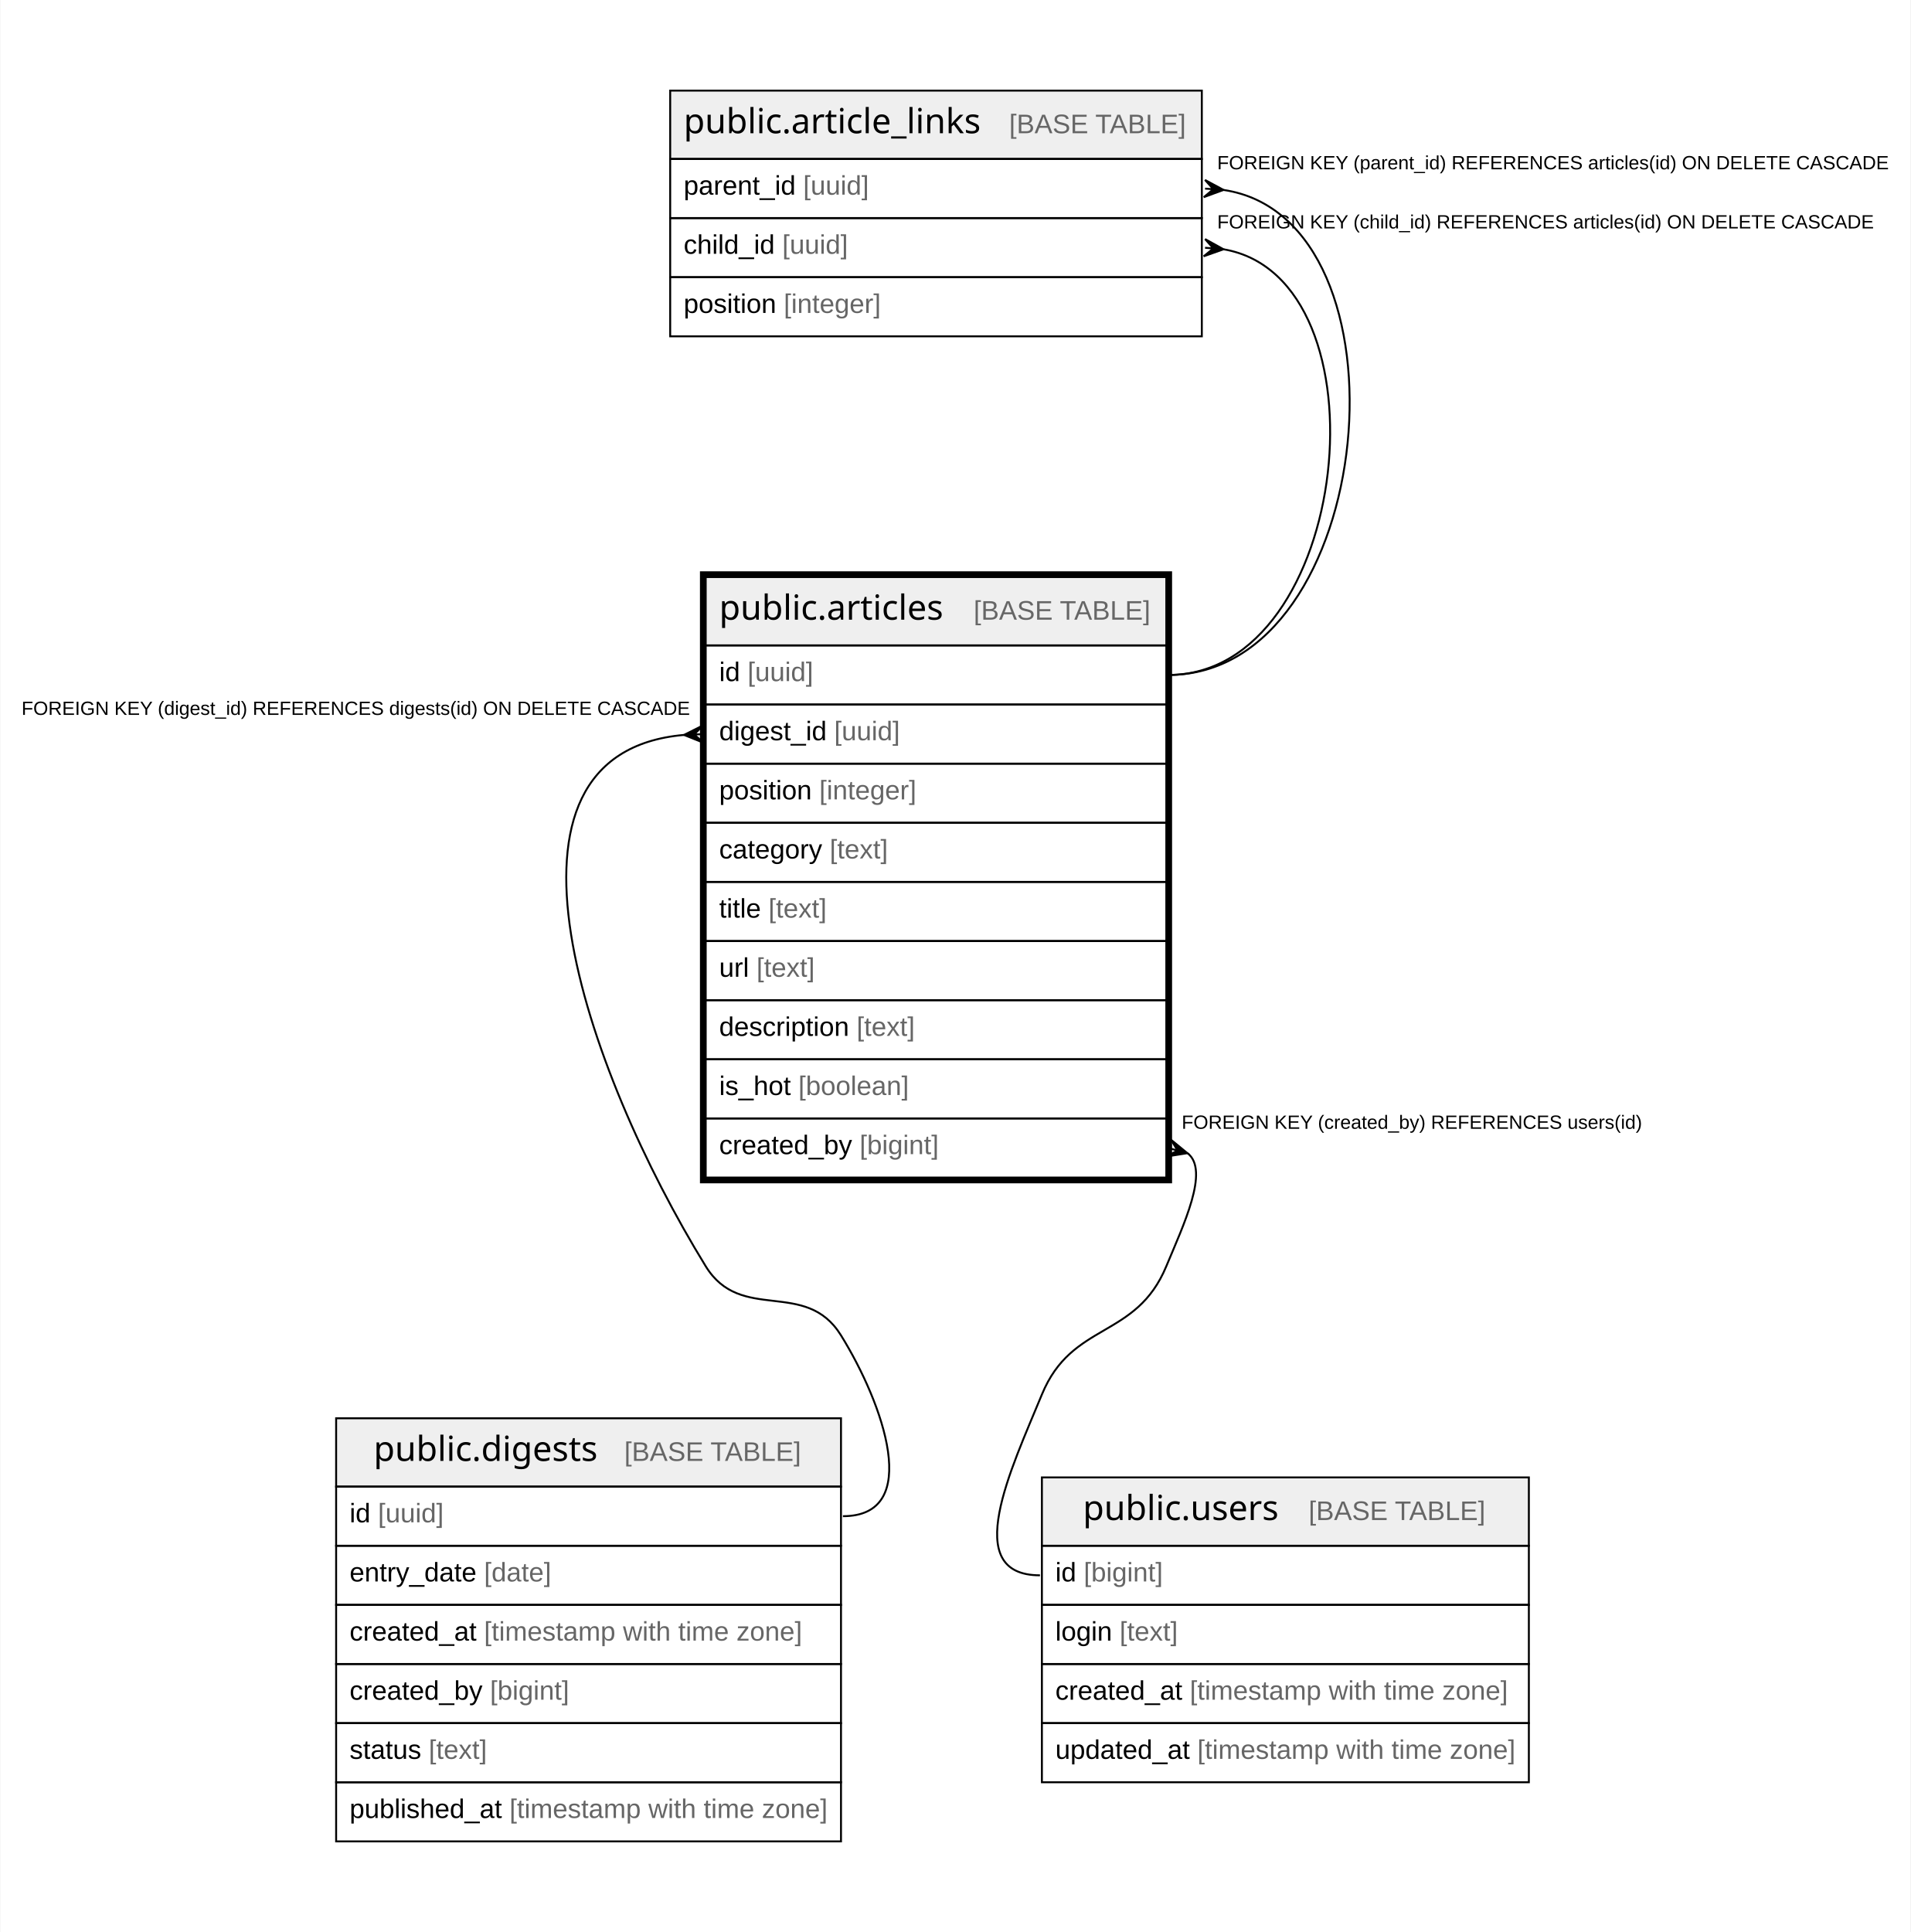
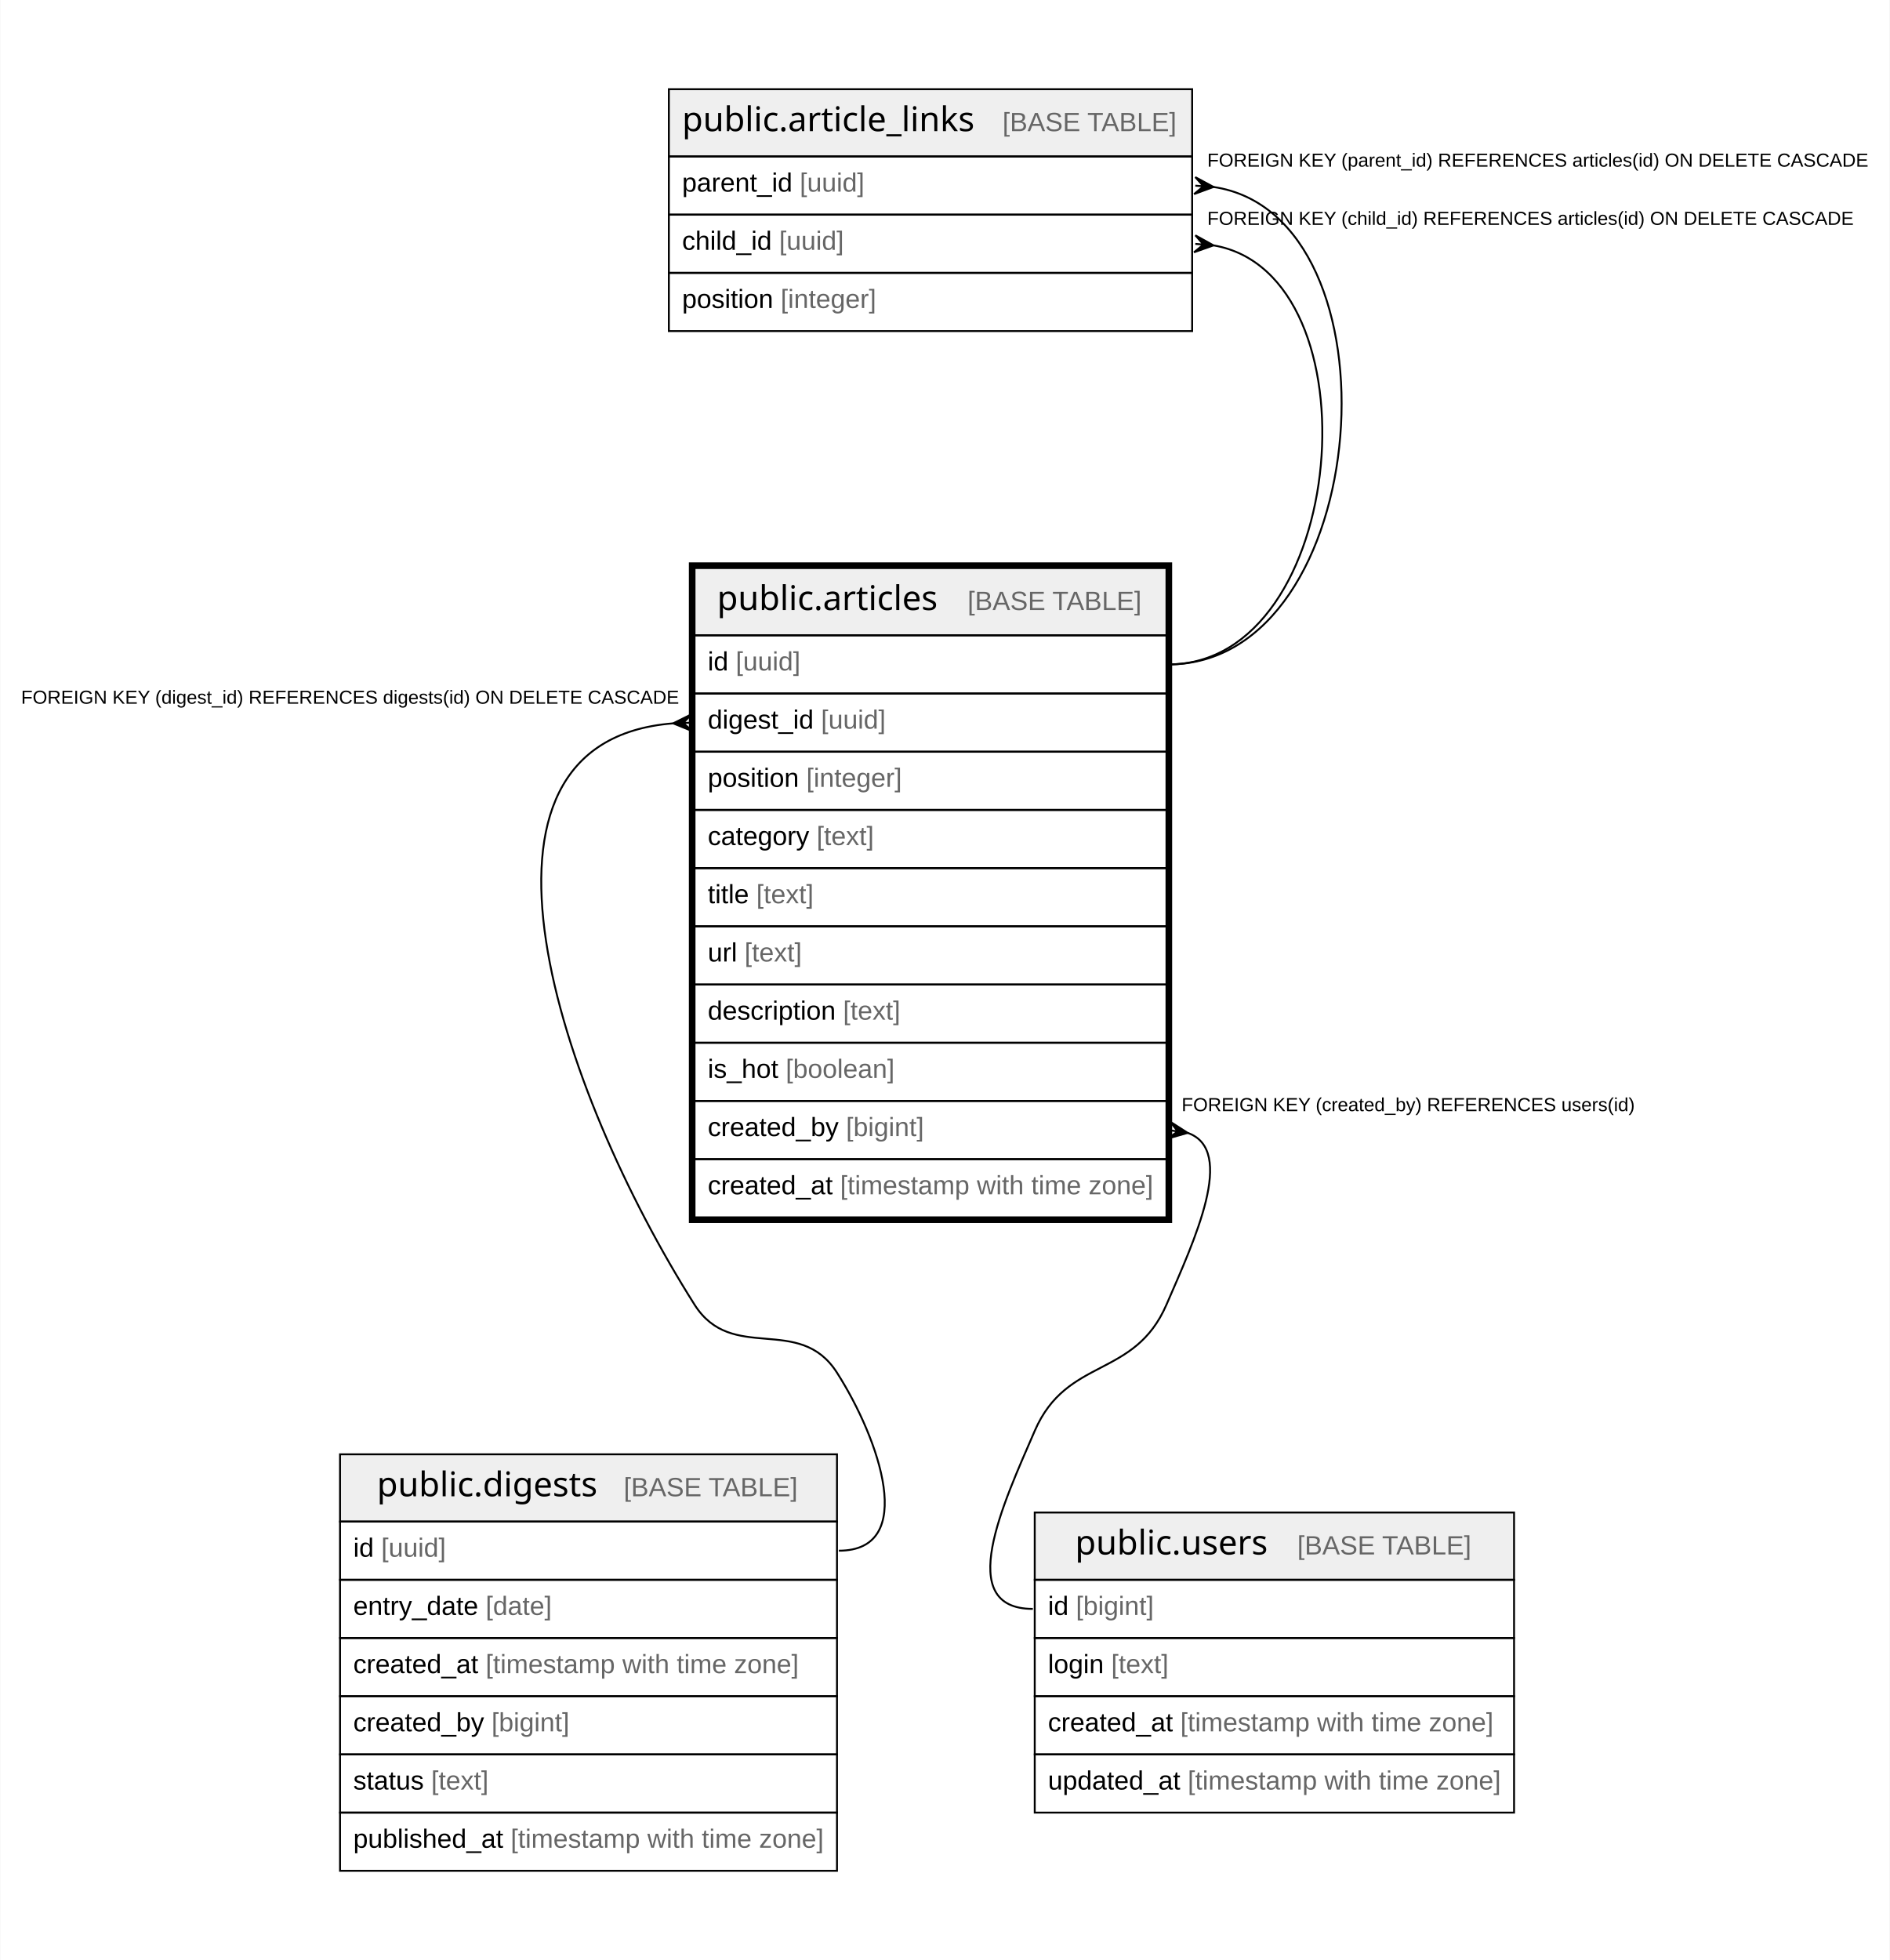
- <svg xmlns="http://www.w3.org/2000/svg" width="995pt" height="1006pt" viewBox="0.00 0.00 994.96 1006.40">
-   <g id="graph0" class="graph" transform="scale(1 1) rotate(0) translate(4 1002.4)">
-     <polygon fill="white" stroke="none" points="-4,4 -4,-1002.4 990.96,-1002.4 990.96,4 -4,4" />
+ <svg xmlns="http://www.w3.org/2000/svg" width="1000pt" height="1037pt" viewBox="0.00 0.00 999.87 1037.20">
+   <g id="graph0" class="graph" transform="scale(1 1) rotate(0) translate(4 1033.2)">
+     <polygon fill="white" stroke="none" points="-4,4 -4,-1033.2 995.87,-1033.2 995.87,4 -4,4" />
    <g id="node1" class="node">
-       <polygon fill="#efefef" stroke="none" points="363.42,-666.2 363.42,-701.8 603.37,-701.8 603.37,-666.2 363.42,-666.2" />
-       <polygon fill="none" stroke="black" points="363.42,-666.2 363.42,-701.8 603.37,-701.8 603.37,-666.2 363.42,-666.2" />
-       <text text-anchor="start" x="370.42" y="-679.6" font-family="Arial Bold" font-size="18.00">public.articles</text>
-       <text text-anchor="start" x="471.88" y="-679.6" font-family="Arial" font-size="14.00">    </text>
-       <text text-anchor="start" x="503" y="-679.6" font-family="Arial" font-size="14.00" fill="#666666">[BASE TABLE]</text>
-       <polygon fill="none" stroke="black" points="363.42,-635.4 363.42,-666.2 603.37,-666.2 603.37,-635.4 363.42,-635.4" />
-       <text text-anchor="start" x="370.42" y="-647.6" font-family="Arial" font-size="14.00">id </text>
-       <text text-anchor="start" x="385.21" y="-647.6" font-family="Arial" font-size="14.00" fill="#666666">[uuid]</text>
-       <polygon fill="none" stroke="black" points="363.42,-604.6 363.42,-635.4 603.37,-635.4 603.37,-604.6 363.42,-604.6" />
-       <text text-anchor="start" x="370.42" y="-616.8" font-family="Arial" font-size="14.00">digest_id </text>
-       <text text-anchor="start" x="430.35" y="-616.8" font-family="Arial" font-size="14.00" fill="#666666">[uuid]</text>
-       <polygon fill="none" stroke="black" points="363.42,-573.8 363.42,-604.6 603.37,-604.6 603.37,-573.8 363.42,-573.8" />
-       <text text-anchor="start" x="370.42" y="-586" font-family="Arial" font-size="14.00">position </text>
-       <text text-anchor="start" x="422.57" y="-586" font-family="Arial" font-size="14.00" fill="#666666">[integer]</text>
-       <polygon fill="none" stroke="black" points="363.42,-543 363.42,-573.8 603.37,-573.8 603.37,-543 363.42,-543" />
-       <text text-anchor="start" x="370.42" y="-555.2" font-family="Arial" font-size="14.00">category </text>
-       <text text-anchor="start" x="428.01" y="-555.2" font-family="Arial" font-size="14.00" fill="#666666">[text]</text>
-       <polygon fill="none" stroke="black" points="363.42,-512.2 363.42,-543 603.37,-543 603.37,-512.2 363.42,-512.2" />
-       <text text-anchor="start" x="370.42" y="-524.4" font-family="Arial" font-size="14.00">title </text>
-       <text text-anchor="start" x="396.1" y="-524.4" font-family="Arial" font-size="14.00" fill="#666666">[text]</text>
-       <polygon fill="none" stroke="black" points="363.42,-481.4 363.42,-512.2 603.37,-512.2 603.37,-481.4 363.42,-481.4" />
-       <text text-anchor="start" x="370.42" y="-493.6" font-family="Arial" font-size="14.00">url </text>
-       <text text-anchor="start" x="389.87" y="-493.6" font-family="Arial" font-size="14.00" fill="#666666">[text]</text>
-       <polygon fill="none" stroke="black" points="363.42,-450.6 363.42,-481.4 603.37,-481.4 603.37,-450.6 363.42,-450.6" />
-       <text text-anchor="start" x="370.42" y="-462.8" font-family="Arial" font-size="14.00">description </text>
-       <text text-anchor="start" x="442.02" y="-462.8" font-family="Arial" font-size="14.00" fill="#666666">[text]</text>
-       <polygon fill="none" stroke="black" points="363.42,-419.8 363.42,-450.6 603.37,-450.6 603.37,-419.8 363.42,-419.8" />
-       <text text-anchor="start" x="370.42" y="-432" font-family="Arial" font-size="14.00">is_hot </text>
-       <text text-anchor="start" x="411.67" y="-432" font-family="Arial" font-size="14.00" fill="#666666">[boolean]</text>
-       <polygon fill="none" stroke="black" points="363.42,-389 363.42,-419.8 603.37,-419.8 603.37,-389 363.42,-389" />
-       <text text-anchor="start" x="370.42" y="-401.2" font-family="Arial" font-size="14.00">created_by </text>
-       <text text-anchor="start" x="443.58" y="-401.2" font-family="Arial" font-size="14.00" fill="#666666">[bigint]</text>
-       <polygon fill="none" stroke="black" stroke-width="3" points="361.92,-387.5 361.92,-703.3 604.87,-703.3 604.87,-387.5 361.92,-387.5" />
+       <polygon fill="#efefef" stroke="none" points="363.42,-697 363.42,-732.6 613.19,-732.6 613.19,-697 363.42,-697" />
+       <polygon fill="none" stroke="black" points="363.42,-697 363.42,-732.6 613.19,-732.6 613.19,-697 363.42,-697" />
+       <text text-anchor="start" x="375.33" y="-710.4" font-family="Arial Bold" font-size="18.00">public.articles</text>
+       <text text-anchor="start" x="476.79" y="-710.4" font-family="Arial" font-size="14.00">    </text>
+       <text text-anchor="start" x="507.91" y="-710.4" font-family="Arial" font-size="14.00" fill="#666666">[BASE TABLE]</text>
+       <polygon fill="none" stroke="black" points="363.42,-666.2 363.42,-697 613.19,-697 613.19,-666.2 363.42,-666.2" />
+       <text text-anchor="start" x="370.42" y="-678.4" font-family="Arial" font-size="14.00">id </text>
+       <text text-anchor="start" x="385.21" y="-678.4" font-family="Arial" font-size="14.00" fill="#666666">[uuid]</text>
+       <polygon fill="none" stroke="black" points="363.42,-635.4 363.42,-666.2 613.19,-666.2 613.19,-635.4 363.42,-635.4" />
+       <text text-anchor="start" x="370.42" y="-647.6" font-family="Arial" font-size="14.00">digest_id </text>
+       <text text-anchor="start" x="430.35" y="-647.6" font-family="Arial" font-size="14.00" fill="#666666">[uuid]</text>
+       <polygon fill="none" stroke="black" points="363.42,-604.6 363.42,-635.4 613.19,-635.4 613.19,-604.6 363.42,-604.6" />
+       <text text-anchor="start" x="370.42" y="-616.8" font-family="Arial" font-size="14.00">position </text>
+       <text text-anchor="start" x="422.57" y="-616.8" font-family="Arial" font-size="14.00" fill="#666666">[integer]</text>
+       <polygon fill="none" stroke="black" points="363.42,-573.8 363.42,-604.6 613.19,-604.6 613.19,-573.8 363.42,-573.8" />
+       <text text-anchor="start" x="370.42" y="-586" font-family="Arial" font-size="14.00">category </text>
+       <text text-anchor="start" x="428.01" y="-586" font-family="Arial" font-size="14.00" fill="#666666">[text]</text>
+       <polygon fill="none" stroke="black" points="363.42,-543 363.42,-573.8 613.19,-573.8 613.19,-543 363.42,-543" />
+       <text text-anchor="start" x="370.42" y="-555.2" font-family="Arial" font-size="14.00">title </text>
+       <text text-anchor="start" x="396.1" y="-555.2" font-family="Arial" font-size="14.00" fill="#666666">[text]</text>
+       <polygon fill="none" stroke="black" points="363.42,-512.2 363.42,-543 613.19,-543 613.19,-512.2 363.42,-512.2" />
+       <text text-anchor="start" x="370.42" y="-524.4" font-family="Arial" font-size="14.00">url </text>
+       <text text-anchor="start" x="389.87" y="-524.4" font-family="Arial" font-size="14.00" fill="#666666">[text]</text>
+       <polygon fill="none" stroke="black" points="363.42,-481.4 363.42,-512.2 613.19,-512.2 613.19,-481.4 363.42,-481.4" />
+       <text text-anchor="start" x="370.42" y="-493.6" font-family="Arial" font-size="14.00">description </text>
+       <text text-anchor="start" x="442.02" y="-493.6" font-family="Arial" font-size="14.00" fill="#666666">[text]</text>
+       <polygon fill="none" stroke="black" points="363.42,-450.6 363.42,-481.4 613.19,-481.4 613.19,-450.6 363.42,-450.6" />
+       <text text-anchor="start" x="370.42" y="-462.8" font-family="Arial" font-size="14.00">is_hot </text>
+       <text text-anchor="start" x="411.67" y="-462.8" font-family="Arial" font-size="14.00" fill="#666666">[boolean]</text>
+       <polygon fill="none" stroke="black" points="363.42,-419.8 363.42,-450.6 613.19,-450.6 613.19,-419.8 363.42,-419.8" />
+       <text text-anchor="start" x="370.42" y="-432" font-family="Arial" font-size="14.00">created_by </text>
+       <text text-anchor="start" x="443.58" y="-432" font-family="Arial" font-size="14.00" fill="#666666">[bigint]</text>
+       <polygon fill="none" stroke="black" points="363.42,-389 363.42,-419.8 613.19,-419.8 613.19,-389 363.42,-389" />
+       <text text-anchor="start" x="370.42" y="-401.2" font-family="Arial" font-size="14.00">created_at </text>
+       <text text-anchor="start" x="440.47" y="-401.2" font-family="Arial" font-size="14.00" fill="#666666">[timestamp with time zone]</text>
+       <polygon fill="none" stroke="black" stroke-width="3" points="361.92,-387.5 361.92,-734.1 614.69,-734.1 614.69,-387.5 361.92,-387.5" />
    </g>
    <g id="node3" class="node">
-       <polygon fill="#efefef" stroke="none" points="170.89,-228 170.89,-263.6 433.9,-263.6 433.9,-228 170.89,-228" />
-       <polygon fill="none" stroke="black" points="170.89,-228 170.89,-263.6 433.9,-263.6 433.9,-228 170.89,-228" />
-       <text text-anchor="start" x="190.41" y="-241.4" font-family="Arial Bold" font-size="18.00">public.digests</text>
-       <text text-anchor="start" x="289.9" y="-241.4" font-family="Arial" font-size="14.00">    </text>
-       <text text-anchor="start" x="321.02" y="-241.4" font-family="Arial" font-size="14.00" fill="#666666">[BASE TABLE]</text>
-       <polygon fill="none" stroke="black" points="170.89,-197.2 170.89,-228 433.9,-228 433.9,-197.2 170.89,-197.2" />
-       <text text-anchor="start" x="177.89" y="-209.4" font-family="Arial" font-size="14.00">id </text>
-       <text text-anchor="start" x="192.68" y="-209.4" font-family="Arial" font-size="14.00" fill="#666666">[uuid]</text>
-       <polygon fill="none" stroke="black" points="170.89,-166.4 170.89,-197.2 433.9,-197.2 433.9,-166.4 170.89,-166.4" />
-       <text text-anchor="start" x="177.89" y="-178.6" font-family="Arial" font-size="14.00">entry_date </text>
-       <text text-anchor="start" x="247.94" y="-178.6" font-family="Arial" font-size="14.00" fill="#666666">[date]</text>
-       <polygon fill="none" stroke="black" points="170.89,-135.6 170.89,-166.4 433.9,-166.4 433.9,-135.6 170.89,-135.6" />
-       <text text-anchor="start" x="177.89" y="-147.8" font-family="Arial" font-size="14.00">created_at </text>
-       <text text-anchor="start" x="247.94" y="-147.8" font-family="Arial" font-size="14.00" fill="#666666">[timestamp with time zone]</text>
-       <polygon fill="none" stroke="black" points="170.89,-104.8 170.89,-135.6 433.9,-135.6 433.9,-104.8 170.89,-104.8" />
-       <text text-anchor="start" x="177.89" y="-117" font-family="Arial" font-size="14.00">created_by </text>
-       <text text-anchor="start" x="251.05" y="-117" font-family="Arial" font-size="14.00" fill="#666666">[bigint]</text>
-       <polygon fill="none" stroke="black" points="170.89,-74 170.89,-104.8 433.9,-104.8 433.9,-74 170.89,-74" />
-       <text text-anchor="start" x="177.89" y="-86.2" font-family="Arial" font-size="14.00">status </text>
-       <text text-anchor="start" x="219.13" y="-86.2" font-family="Arial" font-size="14.00" fill="#666666">[text]</text>
-       <polygon fill="none" stroke="black" points="170.89,-43.2 170.89,-74 433.9,-74 433.9,-43.2 170.89,-43.2" />
-       <text text-anchor="start" x="177.89" y="-55.4" font-family="Arial" font-size="14.00">published_at </text>
-       <text text-anchor="start" x="261.18" y="-55.4" font-family="Arial" font-size="14.00" fill="#666666">[timestamp with time zone]</text>
+       <polygon fill="#efefef" stroke="none" points="175.8,-228 175.8,-263.6 438.81,-263.6 438.81,-228 175.8,-228" />
+       <polygon fill="none" stroke="black" points="175.8,-228 175.8,-263.6 438.81,-263.6 438.81,-228 175.8,-228" />
+       <text text-anchor="start" x="195.32" y="-241.4" font-family="Arial Bold" font-size="18.00">public.digests</text>
+       <text text-anchor="start" x="294.81" y="-241.4" font-family="Arial" font-size="14.00">    </text>
+       <text text-anchor="start" x="325.93" y="-241.4" font-family="Arial" font-size="14.00" fill="#666666">[BASE TABLE]</text>
+       <polygon fill="none" stroke="black" points="175.8,-197.2 175.8,-228 438.81,-228 438.81,-197.2 175.8,-197.2" />
+       <text text-anchor="start" x="182.8" y="-209.4" font-family="Arial" font-size="14.00">id </text>
+       <text text-anchor="start" x="197.59" y="-209.4" font-family="Arial" font-size="14.00" fill="#666666">[uuid]</text>
+       <polygon fill="none" stroke="black" points="175.8,-166.4 175.8,-197.2 438.81,-197.2 438.81,-166.4 175.8,-166.4" />
+       <text text-anchor="start" x="182.8" y="-178.6" font-family="Arial" font-size="14.00">entry_date </text>
+       <text text-anchor="start" x="252.85" y="-178.6" font-family="Arial" font-size="14.00" fill="#666666">[date]</text>
+       <polygon fill="none" stroke="black" points="175.8,-135.6 175.8,-166.4 438.81,-166.4 438.81,-135.6 175.8,-135.6" />
+       <text text-anchor="start" x="182.8" y="-147.8" font-family="Arial" font-size="14.00">created_at </text>
+       <text text-anchor="start" x="252.85" y="-147.8" font-family="Arial" font-size="14.00" fill="#666666">[timestamp with time zone]</text>
+       <polygon fill="none" stroke="black" points="175.8,-104.8 175.8,-135.6 438.81,-135.6 438.81,-104.8 175.8,-104.8" />
+       <text text-anchor="start" x="182.8" y="-117" font-family="Arial" font-size="14.00">created_by </text>
+       <text text-anchor="start" x="255.96" y="-117" font-family="Arial" font-size="14.00" fill="#666666">[bigint]</text>
+       <polygon fill="none" stroke="black" points="175.8,-74 175.8,-104.8 438.81,-104.8 438.81,-74 175.8,-74" />
+       <text text-anchor="start" x="182.8" y="-86.2" font-family="Arial" font-size="14.00">status </text>
+       <text text-anchor="start" x="224.04" y="-86.2" font-family="Arial" font-size="14.00" fill="#666666">[text]</text>
+       <polygon fill="none" stroke="black" points="175.8,-43.2 175.8,-74 438.81,-74 438.81,-43.2 175.8,-43.2" />
+       <text text-anchor="start" x="182.8" y="-55.4" font-family="Arial" font-size="14.00">published_at </text>
+       <text text-anchor="start" x="266.09" y="-55.4" font-family="Arial" font-size="14.00" fill="#666666">[timestamp with time zone]</text>
    </g>
    <g id="edge3" class="edge">
-       <path fill="none" stroke="black" d="M352.06,-619.56C242.72,-609.97 300.8,-444.69 363.42,-342.8 381.84,-312.83 415.38,-336.7 433.9,-306.8 455.95,-271.21 476.77,-212.6 434.9,-212.6" />
-       <polygon fill="black" stroke="black" points="352.1,-619.56 361.9,-624.48 357.43,-619.79 361.75,-619.97 361.75,-619.97 361.75,-619.97 357.43,-619.79 362.28,-615.49 352.1,-619.56" />
-       <text text-anchor="start" x="7" y="-630" font-family="Arial" font-size="10.00">FOREIGN KEY (digest_id) REFERENCES digests(id) ON DELETE CASCADE</text>
+       <path fill="none" stroke="black" d="M352.01,-650.4C228.95,-640.71 292.14,-455.42 363.42,-342.8 383.28,-311.42 418.84,-338.1 438.81,-306.8 461.34,-271.5 481.68,-212.6 439.81,-212.6" />
+       <polygon fill="black" stroke="black" points="352.1,-650.41 361.92,-655.28 357.43,-650.61 361.75,-650.77 361.75,-650.77 361.75,-650.77 357.43,-650.61 362.26,-646.29 352.1,-650.41" />
+       <text text-anchor="start" x="7" y="-660.8" font-family="Arial" font-size="10.00">FOREIGN KEY (digest_id) REFERENCES digests(id) ON DELETE CASCADE</text>
    </g>
    <g id="node4" class="node">
-       <polygon fill="#efefef" stroke="none" points="538.56,-197.2 538.56,-232.8 792.24,-232.8 792.24,-197.2 538.56,-197.2" />
-       <polygon fill="none" stroke="black" points="538.56,-197.2 538.56,-232.8 792.24,-232.8 792.24,-197.2 538.56,-197.2" />
-       <text text-anchor="start" x="559.91" y="-210.6" font-family="Arial Bold" font-size="18.00">public.users</text>
-       <text text-anchor="start" x="646.4" y="-210.6" font-family="Arial" font-size="14.00">    </text>
-       <text text-anchor="start" x="677.51" y="-210.6" font-family="Arial" font-size="14.00" fill="#666666">[BASE TABLE]</text>
-       <polygon fill="none" stroke="black" points="538.56,-166.4 538.56,-197.2 792.24,-197.2 792.24,-166.4 538.56,-166.4" />
-       <text text-anchor="start" x="545.56" y="-178.6" font-family="Arial" font-size="14.00">id </text>
-       <text text-anchor="start" x="560.34" y="-178.6" font-family="Arial" font-size="14.00" fill="#666666">[bigint]</text>
-       <polygon fill="none" stroke="black" points="538.56,-135.6 538.56,-166.4 792.24,-166.4 792.24,-135.6 538.56,-135.6" />
-       <text text-anchor="start" x="545.56" y="-147.8" font-family="Arial" font-size="14.00">login </text>
-       <text text-anchor="start" x="579.03" y="-147.8" font-family="Arial" font-size="14.00" fill="#666666">[text]</text>
-       <polygon fill="none" stroke="black" points="538.56,-104.8 538.56,-135.6 792.24,-135.6 792.24,-104.8 538.56,-104.8" />
-       <text text-anchor="start" x="545.56" y="-117" font-family="Arial" font-size="14.00">created_at </text>
-       <text text-anchor="start" x="615.6" y="-117" font-family="Arial" font-size="14.00" fill="#666666">[timestamp with time zone]</text>
-       <polygon fill="none" stroke="black" points="538.56,-74 538.56,-104.8 792.24,-104.8 792.24,-74 538.56,-74" />
-       <text text-anchor="start" x="545.56" y="-86.2" font-family="Arial" font-size="14.00">updated_at </text>
-       <text text-anchor="start" x="619.52" y="-86.2" font-family="Arial" font-size="14.00" fill="#666666">[timestamp with time zone]</text>
+       <polygon fill="#efefef" stroke="none" points="543.47,-197.2 543.47,-232.8 797.15,-232.8 797.15,-197.2 543.47,-197.2" />
+       <polygon fill="none" stroke="black" points="543.47,-197.2 543.47,-232.8 797.15,-232.8 797.15,-197.2 543.47,-197.2" />
+       <text text-anchor="start" x="564.82" y="-210.6" font-family="Arial Bold" font-size="18.00">public.users</text>
+       <text text-anchor="start" x="651.31" y="-210.6" font-family="Arial" font-size="14.00">    </text>
+       <text text-anchor="start" x="682.42" y="-210.6" font-family="Arial" font-size="14.00" fill="#666666">[BASE TABLE]</text>
+       <polygon fill="none" stroke="black" points="543.47,-166.4 543.47,-197.2 797.15,-197.2 797.15,-166.4 543.47,-166.4" />
+       <text text-anchor="start" x="550.47" y="-178.6" font-family="Arial" font-size="14.00">id </text>
+       <text text-anchor="start" x="565.25" y="-178.6" font-family="Arial" font-size="14.00" fill="#666666">[bigint]</text>
+       <polygon fill="none" stroke="black" points="543.47,-135.6 543.47,-166.4 797.15,-166.4 797.15,-135.6 543.47,-135.6" />
+       <text text-anchor="start" x="550.47" y="-147.8" font-family="Arial" font-size="14.00">login </text>
+       <text text-anchor="start" x="583.94" y="-147.8" font-family="Arial" font-size="14.00" fill="#666666">[text]</text>
+       <polygon fill="none" stroke="black" points="543.47,-104.8 543.47,-135.6 797.15,-135.6 797.15,-104.8 543.47,-104.8" />
+       <text text-anchor="start" x="550.47" y="-117" font-family="Arial" font-size="14.00">created_at </text>
+       <text text-anchor="start" x="620.52" y="-117" font-family="Arial" font-size="14.00" fill="#666666">[timestamp with time zone]</text>
+       <polygon fill="none" stroke="black" points="543.47,-74 543.47,-104.8 797.15,-104.8 797.15,-74 543.47,-74" />
+       <text text-anchor="start" x="550.47" y="-86.2" font-family="Arial" font-size="14.00">updated_at </text>
+       <text text-anchor="start" x="624.43" y="-86.2" font-family="Arial" font-size="14.00" fill="#666666">[timestamp with time zone]</text>
    </g>
    <g id="edge4" class="edge">
-       <path fill="none" stroke="black" d="M614.43,-401.68C626.08,-392.78 612.14,-363.94 603.37,-342.8 587.52,-304.59 554.3,-314.25 538.56,-276 522.62,-237.28 495.69,-181.8 537.56,-181.8" />
-       <polygon fill="black" stroke="black" points="614.35,-401.7 603.52,-399.97 609.2,-403.09 605.02,-404.23 605.02,-404.23 605.02,-404.23 609.2,-403.09 605.87,-408.66 614.35,-401.7" />
-       <text text-anchor="start" x="611.37" y="-414.4" font-family="Arial" font-size="10.00">FOREIGN KEY (created_by) REFERENCES users(id)</text>
+       <path fill="none" stroke="black" d="M624.39,-433.7C650.33,-424.68 627.93,-376.8 613.19,-342.8 596.13,-303.42 560.52,-315.38 543.47,-276 526.83,-237.58 500.6,-181.8 542.47,-181.8" />
+       <polygon fill="black" stroke="black" points="624.42,-433.7 613.87,-430.7 619.14,-434.47 614.86,-435.1 614.86,-435.1 614.86,-435.1 619.14,-434.47 615.18,-439.6 624.42,-433.7" />
+       <text text-anchor="start" x="621.19" y="-445.2" font-family="Arial" font-size="10.00">FOREIGN KEY (created_by) REFERENCES users(id)</text>
    </g>
    <g id="node2" class="node">
-       <polygon fill="#efefef" stroke="none" points="344.92,-919.6 344.92,-955.2 621.87,-955.2 621.87,-919.6 344.92,-919.6" />
-       <polygon fill="none" stroke="black" points="344.92,-919.6 344.92,-955.2 621.87,-955.2 621.87,-919.6 344.92,-919.6" />
-       <text text-anchor="start" x="351.92" y="-933" font-family="Arial Bold" font-size="18.00">public.article_links</text>
-       <text text-anchor="start" x="490.38" y="-933" font-family="Arial" font-size="14.00">    </text>
-       <text text-anchor="start" x="521.5" y="-933" font-family="Arial" font-size="14.00" fill="#666666">[BASE TABLE]</text>
-       <polygon fill="none" stroke="black" points="344.92,-888.8 344.92,-919.6 621.87,-919.6 621.87,-888.8 344.92,-888.8" />
-       <text text-anchor="start" x="351.92" y="-901" font-family="Arial" font-size="14.00">parent_id </text>
-       <text text-anchor="start" x="414.19" y="-901" font-family="Arial" font-size="14.00" fill="#666666">[uuid]</text>
-       <polygon fill="none" stroke="black" points="344.92,-858 344.92,-888.8 621.87,-888.8 621.87,-858 344.92,-858" />
-       <text text-anchor="start" x="351.92" y="-870.2" font-family="Arial" font-size="14.00">child_id </text>
-       <text text-anchor="start" x="403.29" y="-870.2" font-family="Arial" font-size="14.00" fill="#666666">[uuid]</text>
-       <polygon fill="none" stroke="black" points="344.92,-827.2 344.92,-858 621.87,-858 621.87,-827.2 344.92,-827.2" />
-       <text text-anchor="start" x="351.92" y="-839.4" font-family="Arial" font-size="14.00">position </text>
-       <text text-anchor="start" x="404.07" y="-839.4" font-family="Arial" font-size="14.00" fill="#666666">[integer]</text>
+       <polygon fill="#efefef" stroke="none" points="349.83,-950.4 349.83,-986 626.78,-986 626.78,-950.4 349.83,-950.4" />
+       <polygon fill="none" stroke="black" points="349.83,-950.4 349.83,-986 626.78,-986 626.78,-950.4 349.83,-950.4" />
+       <text text-anchor="start" x="356.83" y="-963.8" font-family="Arial Bold" font-size="18.00">public.article_links</text>
+       <text text-anchor="start" x="495.3" y="-963.8" font-family="Arial" font-size="14.00">    </text>
+       <text text-anchor="start" x="526.41" y="-963.8" font-family="Arial" font-size="14.00" fill="#666666">[BASE TABLE]</text>
+       <polygon fill="none" stroke="black" points="349.83,-919.6 349.83,-950.4 626.78,-950.4 626.78,-919.6 349.83,-919.6" />
+       <text text-anchor="start" x="356.83" y="-931.8" font-family="Arial" font-size="14.00">parent_id </text>
+       <text text-anchor="start" x="419.1" y="-931.8" font-family="Arial" font-size="14.00" fill="#666666">[uuid]</text>
+       <polygon fill="none" stroke="black" points="349.83,-888.8 349.83,-919.6 626.78,-919.6 626.78,-888.8 349.83,-888.8" />
+       <text text-anchor="start" x="356.83" y="-901" font-family="Arial" font-size="14.00">child_id </text>
+       <text text-anchor="start" x="408.2" y="-901" font-family="Arial" font-size="14.00" fill="#666666">[uuid]</text>
+       <polygon fill="none" stroke="black" points="349.83,-858 349.83,-888.8 626.78,-888.8 626.78,-858 349.83,-858" />
+       <text text-anchor="start" x="356.83" y="-870.2" font-family="Arial" font-size="14.00">position </text>
+       <text text-anchor="start" x="408.98" y="-870.2" font-family="Arial" font-size="14.00" fill="#666666">[integer]</text>
    </g>
    <g id="edge1" class="edge">
-       <path fill="none" stroke="black" d="M633.18,-872.55C720.71,-857.6 700.06,-650.8 604.37,-650.8" />
-       <polygon fill="black" stroke="black" points="633.17,-872.55 622.84,-868.89 627.86,-872.99 623.54,-873.34 623.54,-873.34 623.54,-873.34 627.86,-872.99 623.58,-877.86 633.17,-872.55" />
-       <text text-anchor="start" x="629.87" y="-883.4" font-family="Arial" font-size="10.00">FOREIGN KEY (child_id) REFERENCES articles(id) ON DELETE CASCADE</text>
+       <path fill="none" stroke="black" d="M638.09,-903.35C725.81,-888.4 709.73,-681.6 614.19,-681.6" />
+       <polygon fill="black" stroke="black" points="638.08,-903.35 627.75,-899.69 632.77,-903.79 628.45,-904.14 628.45,-904.14 628.45,-904.14 632.77,-903.79 628.49,-908.66 638.08,-903.35" />
+       <text text-anchor="start" x="634.78" y="-914.2" font-family="Arial" font-size="10.00">FOREIGN KEY (child_id) REFERENCES articles(id) ON DELETE CASCADE</text>
    </g>
    <g id="edge2" class="edge">
-       <path fill="none" stroke="black" d="M633.08,-903.47C734.55,-888.61 713.77,-650.8 604.37,-650.8" />
-       <polygon fill="black" stroke="black" points="633.18,-903.47 622.89,-899.69 627.86,-903.84 623.54,-904.15 623.54,-904.15 623.54,-904.15 627.86,-903.84 623.53,-908.66 633.18,-903.47" />
-       <text text-anchor="start" x="629.87" y="-914.2" font-family="Arial" font-size="10.00">FOREIGN KEY (parent_id) REFERENCES articles(id) ON DELETE CASCADE</text>
+       <path fill="none" stroke="black" d="M637.99,-934.27C739.62,-919.41 723.45,-681.6 614.19,-681.6" />
+       <polygon fill="black" stroke="black" points="638.09,-934.27 627.8,-930.49 632.77,-934.64 628.45,-934.95 628.45,-934.95 628.45,-934.95 632.77,-934.64 628.44,-939.46 638.09,-934.27" />
+       <text text-anchor="start" x="634.78" y="-945" font-family="Arial" font-size="10.00">FOREIGN KEY (parent_id) REFERENCES articles(id) ON DELETE CASCADE</text>
    </g>
  </g>
</svg>
